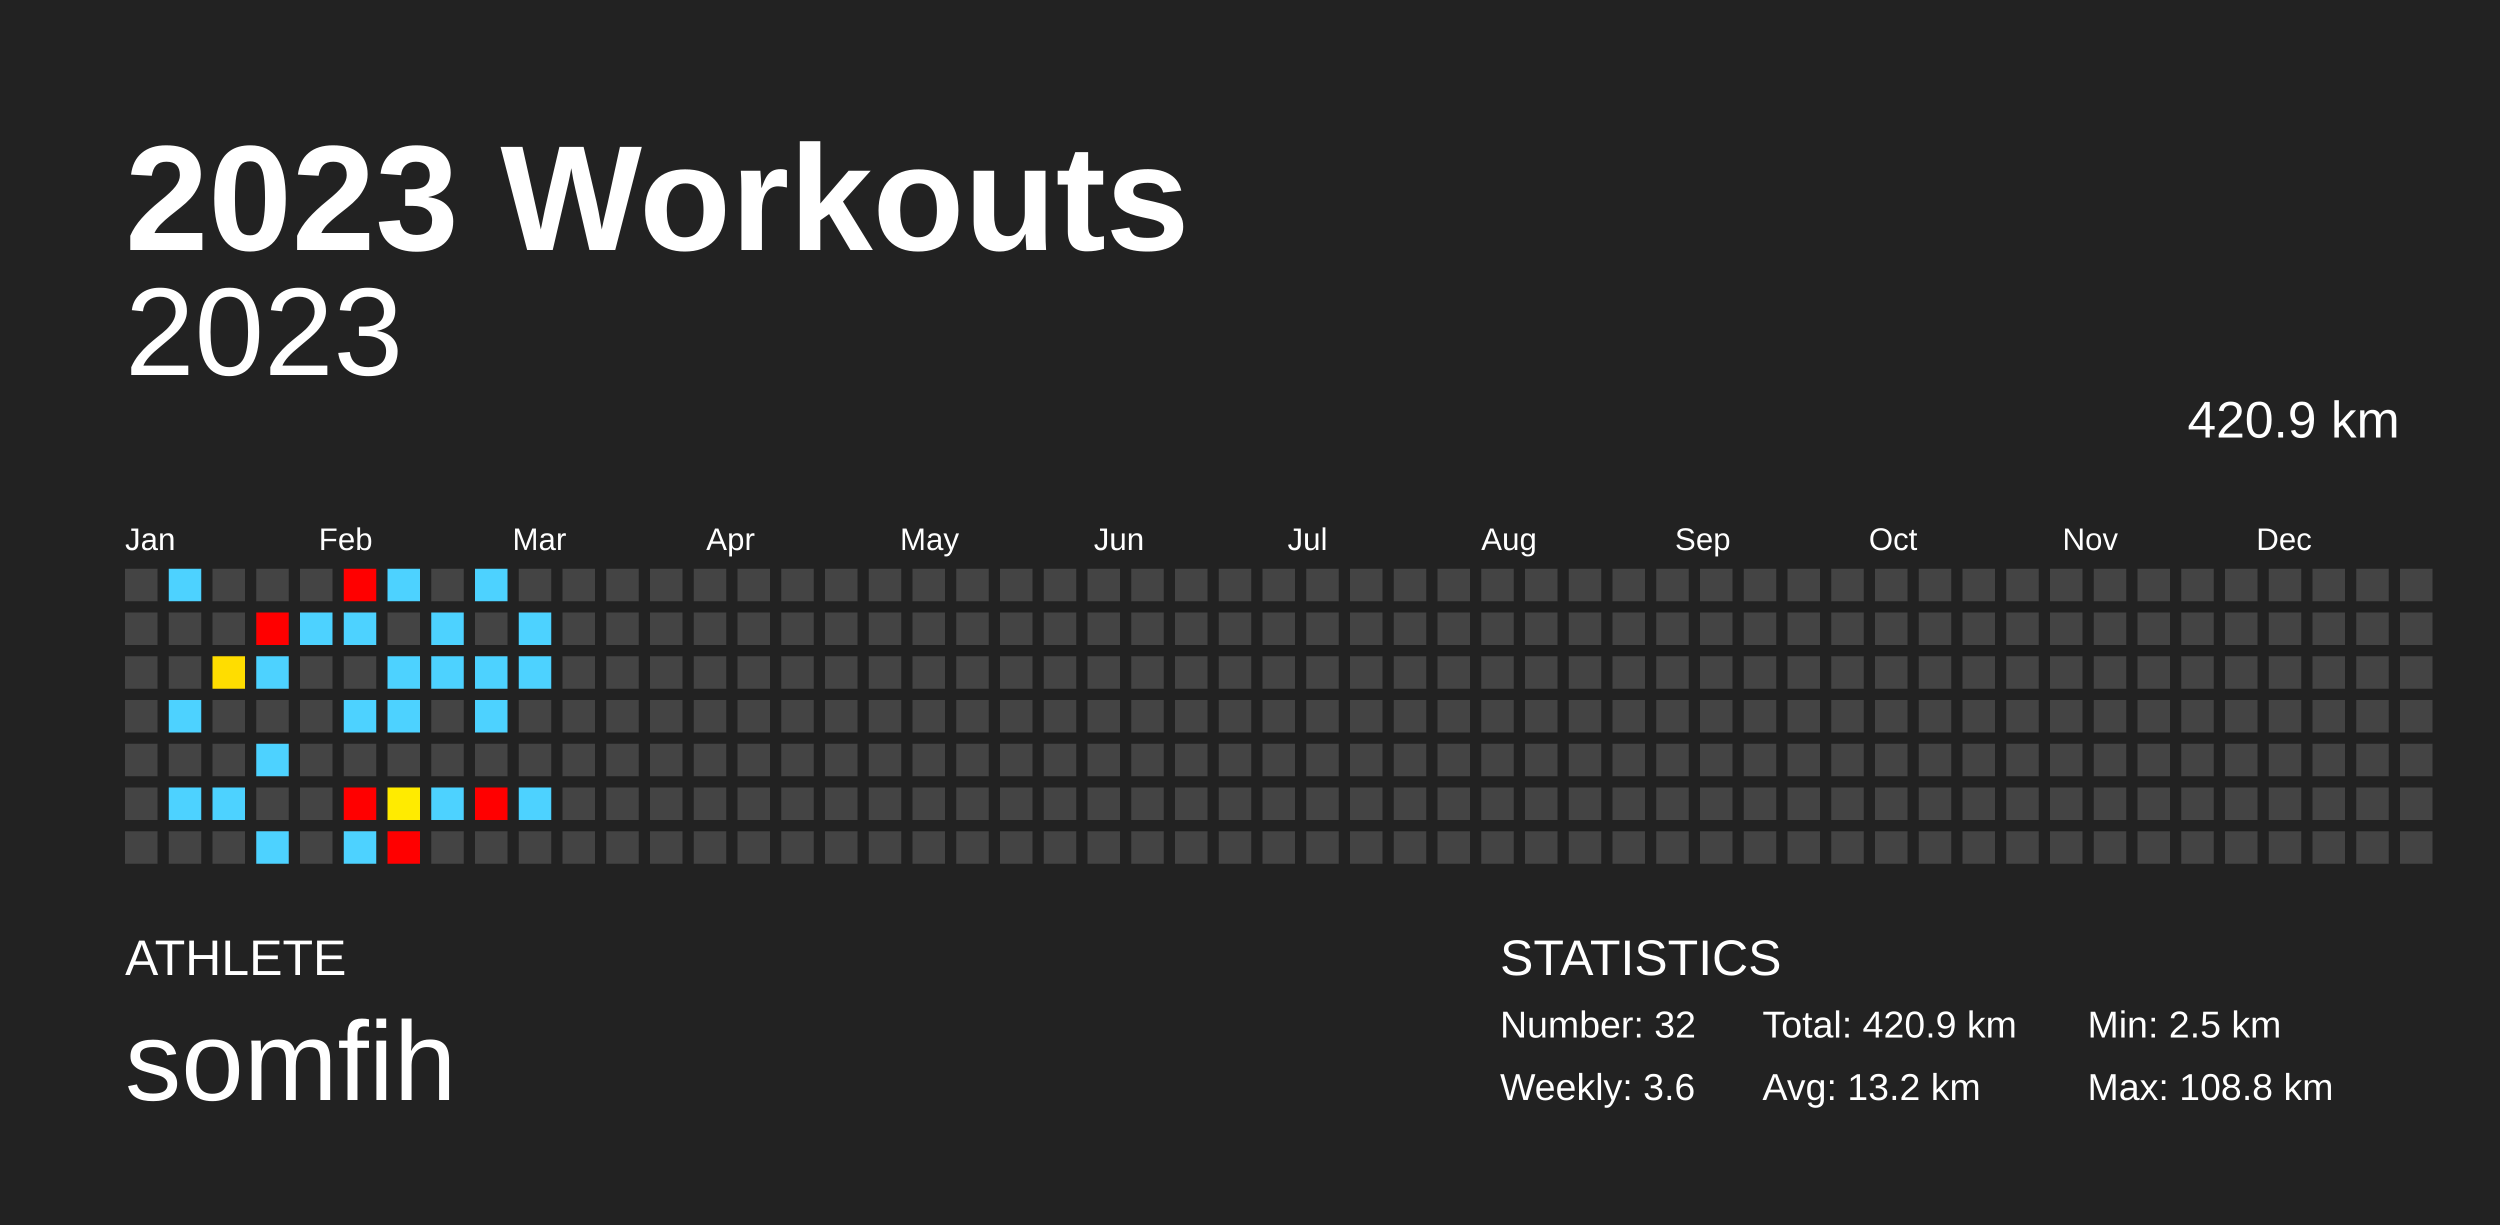
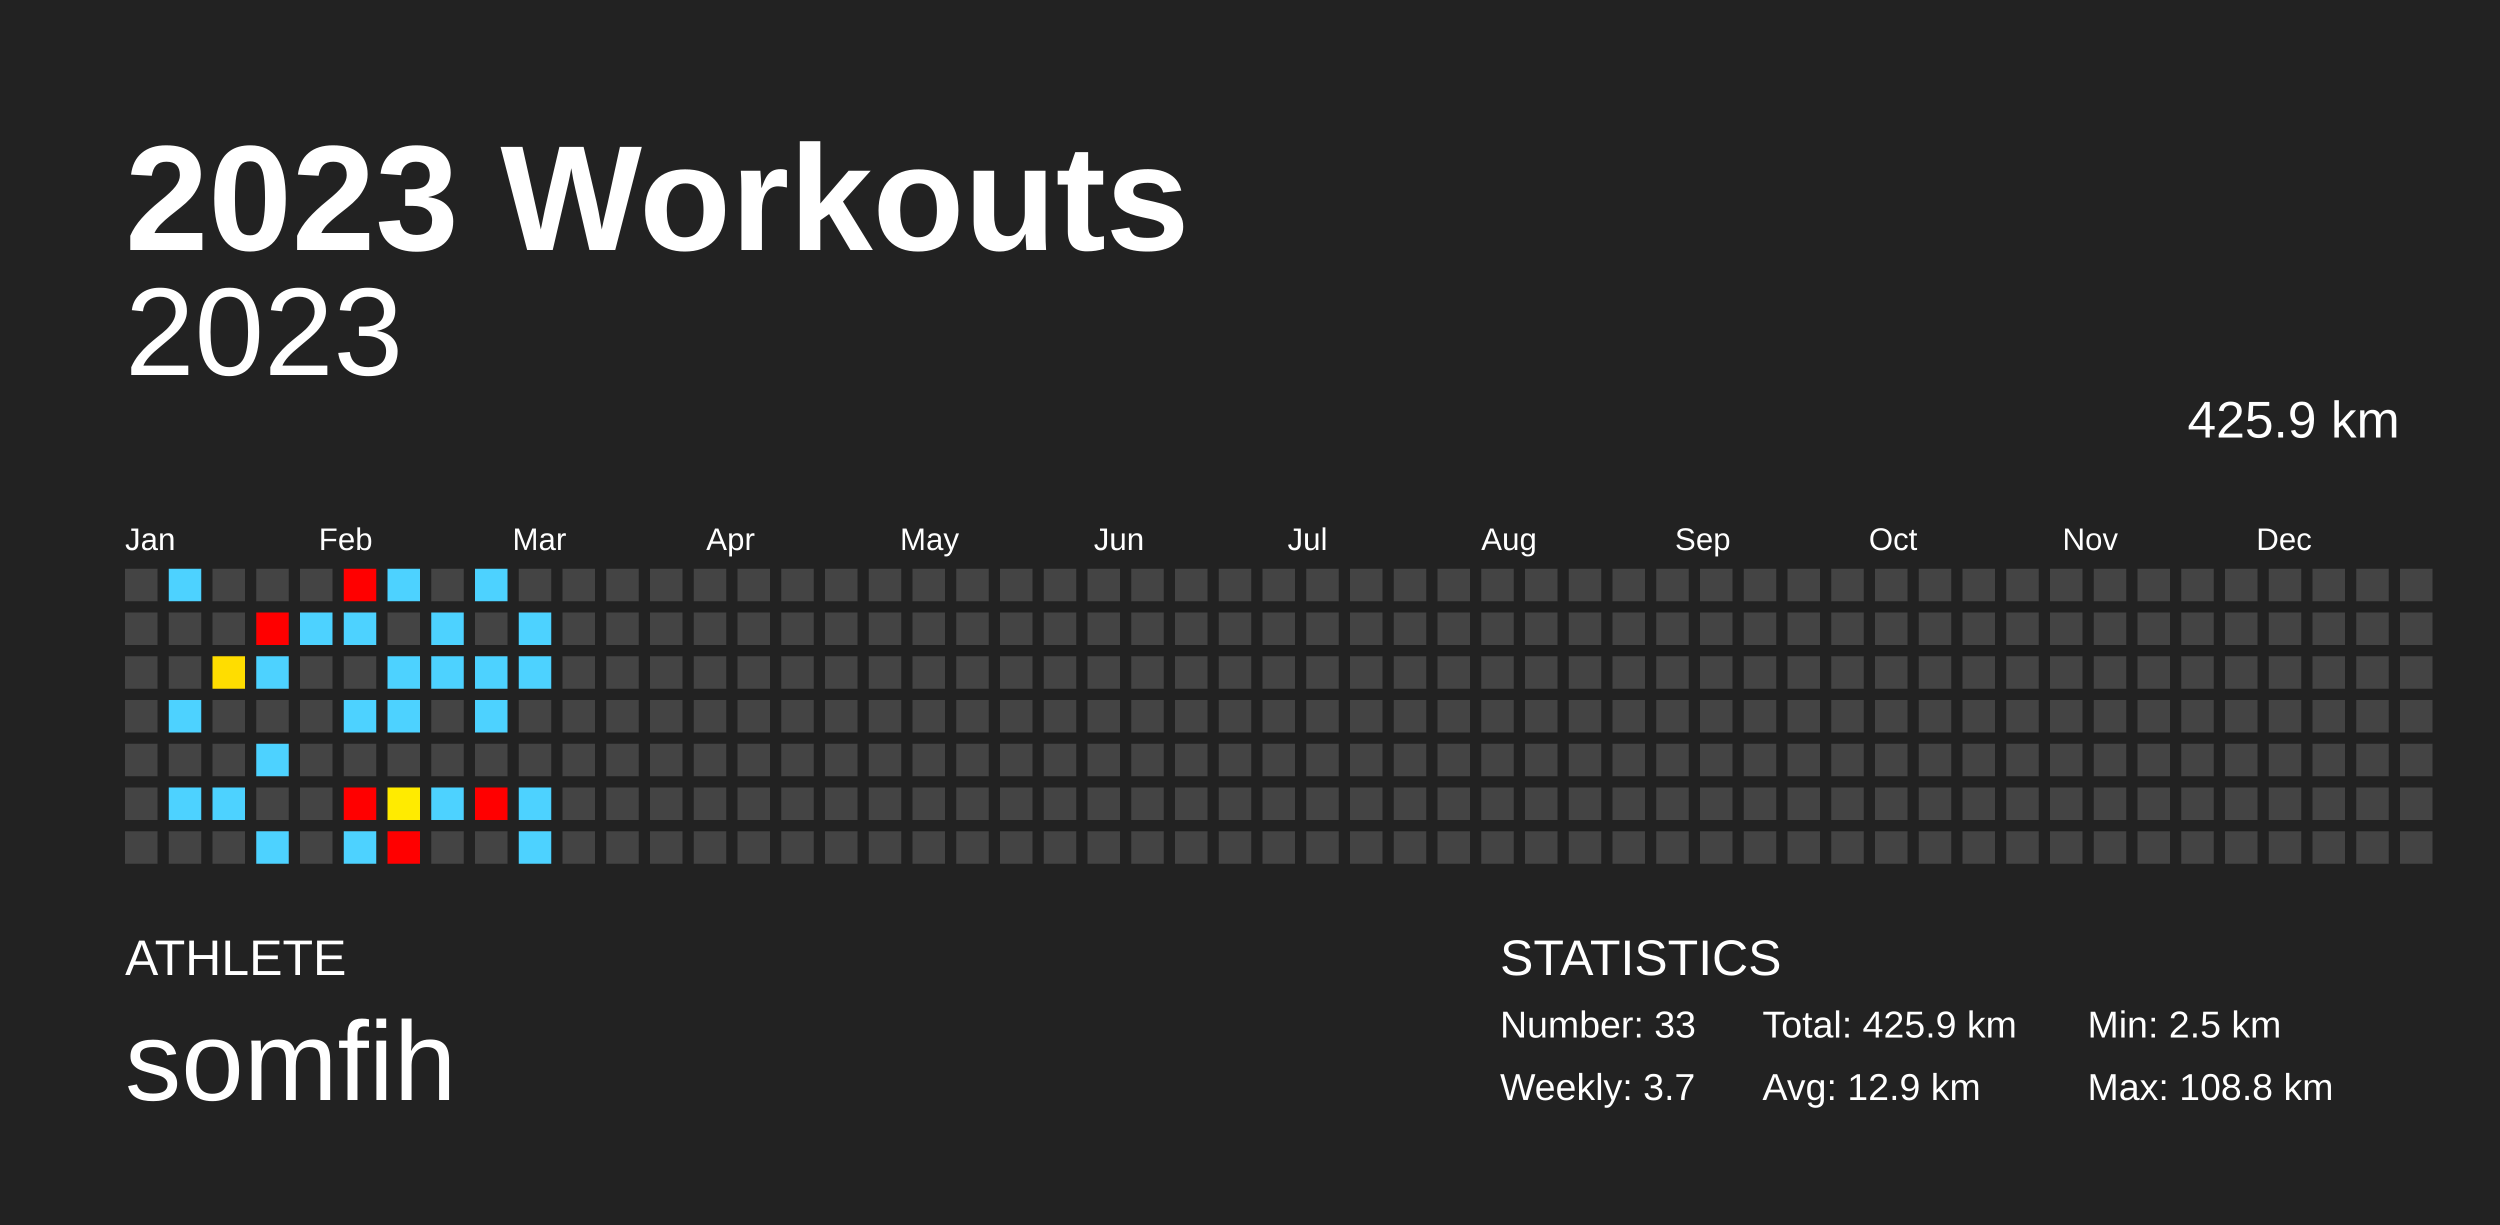
<svg xmlns="http://www.w3.org/2000/svg" baseProfile="full" height="98mm" version="1.1" viewBox="0,0,200,98" width="200mm">
  <defs />
  <rect fill="#222222" height="98" width="200" x="0" y="0" />
  <text fill="#FFFFFF" style="font-size:12px; font-family:Arial; font-weight:bold;" x="10" y="20">2023 Workouts</text>
  <text fill="#FFFFFF" style="font-size:4px; font-family:Arial" x="10" y="78">ATHLETE</text>
  <text fill="#FFFFFF" style="font-size:9px; font-family:Arial" x="10" y="88">somfih</text>
  <text fill="#FFFFFF" style="font-size:4px; font-family:Arial" x="120" y="78">STATISTICS</text>
-   <text fill="#FFFFFF" style="font-size:3px; font-family:Arial" x="120" y="83">Number: 32</text>
-   <text fill="#FFFFFF" style="font-size:3px; font-family:Arial" x="120" y="88">Weekly: 3.6</text>
-   <text fill="#FFFFFF" style="font-size:3px; font-family:Arial" x="141" y="83">Total: 420.9 km</text>
-   <text fill="#FFFFFF" style="font-size:3px; font-family:Arial" x="141" y="88">Avg: 13.2 km</text>
+   <text fill="#FFFFFF" style="font-size:3px; font-family:Arial" x="120" y="83">Number: 33</text>
+   <text fill="#FFFFFF" style="font-size:3px; font-family:Arial" x="120" y="88">Weekly: 3.7</text>
+   <text fill="#FFFFFF" style="font-size:3px; font-family:Arial" x="141" y="83">Total: 425.9 km</text>
+   <text fill="#FFFFFF" style="font-size:3px; font-family:Arial" x="141" y="88">Avg: 12.9 km</text>
  <text fill="#FFFFFF" style="font-size:3px; font-family:Arial" x="167" y="83">Min: 2.5 km</text>
  <text fill="#FFFFFF" style="font-size:3px; font-family:Arial" x="167" y="88">Max: 108.8 km</text>
  <text alignment-baseline="hanging" fill="#FFFFFF" style="font-size:10.0px; font-family:Arial;" x="10" y="30">2023</text>
-   <text alignment-baseline="hanging" fill="#FFFFFF" style="font-size:4.125px; font-family:Arial;" x="175" y="35">420.9 km</text>
+   <text alignment-baseline="hanging" fill="#FFFFFF" style="font-size:4.125px; font-family:Arial;" x="175" y="35">425.9 km</text>
  <text fill="#FFFFFF" style="font-size:2.5px; font-family:Arial" x="10.0" y="44">Jan</text>
  <text fill="#FFFFFF" style="font-size:2.5px; font-family:Arial" x="25.5" y="44">Feb</text>
  <text fill="#FFFFFF" style="font-size:2.5px; font-family:Arial" x="41.0" y="44">Mar</text>
  <text fill="#FFFFFF" style="font-size:2.5px; font-family:Arial" x="56.5" y="44">Apr</text>
  <text fill="#FFFFFF" style="font-size:2.5px; font-family:Arial" x="72.0" y="44">May</text>
  <text fill="#FFFFFF" style="font-size:2.5px; font-family:Arial" x="87.5" y="44">Jun</text>
  <text fill="#FFFFFF" style="font-size:2.5px; font-family:Arial" x="103.0" y="44">Jul</text>
  <text fill="#FFFFFF" style="font-size:2.5px; font-family:Arial" x="118.5" y="44">Aug</text>
  <text fill="#FFFFFF" style="font-size:2.5px; font-family:Arial" x="134.0" y="44">Sep</text>
  <text fill="#FFFFFF" style="font-size:2.5px; font-family:Arial" x="149.5" y="44">Oct</text>
  <text fill="#FFFFFF" style="font-size:2.5px; font-family:Arial" x="165.0" y="44">Nov</text>
  <text fill="#FFFFFF" style="font-size:2.5px; font-family:Arial" x="180.5" y="44">Dec</text>
  <rect fill="#444444" height="2.6" width="2.6" x="10.0" y="45.5" />
  <rect fill="#444444" height="2.6" width="2.6" x="10.0" y="49.0" />
  <rect fill="#444444" height="2.6" width="2.6" x="10.0" y="52.5" />
  <rect fill="#444444" height="2.6" width="2.6" x="10.0" y="56.0" />
  <rect fill="#444444" height="2.6" width="2.6" x="10.0" y="59.5" />
  <rect fill="#444444" height="2.6" width="2.6" x="10.0" y="63.0" />
  <rect fill="#444444" height="2.6" width="2.6" x="10.0" y="66.5" />
  <rect fill="#4dd2ff" height="2.6" width="2.6" x="13.5" y="45.5" />
  <rect fill="#444444" height="2.6" width="2.6" x="13.5" y="49.0" />
  <rect fill="#444444" height="2.6" width="2.6" x="13.5" y="52.5" />
  <rect fill="#4dd2ff" height="2.6" width="2.6" x="13.5" y="56.0" />
  <rect fill="#444444" height="2.6" width="2.6" x="13.5" y="59.5" />
  <rect fill="#4dd2ff" height="2.6" width="2.6" x="13.5" y="63.0" />
  <rect fill="#444444" height="2.6" width="2.6" x="13.5" y="66.5" />
  <rect fill="#444444" height="2.6" width="2.6" x="17.0" y="45.5" />
  <rect fill="#444444" height="2.6" width="2.6" x="17.0" y="49.0" />
  <rect fill="#ffdd00" height="2.6" width="2.6" x="17.0" y="52.5" />
  <rect fill="#444444" height="2.6" width="2.6" x="17.0" y="56.0" />
  <rect fill="#444444" height="2.6" width="2.6" x="17.0" y="59.5" />
  <rect fill="#4dd2ff" height="2.6" width="2.6" x="17.0" y="63.0" />
  <rect fill="#444444" height="2.6" width="2.6" x="17.0" y="66.5" />
  <rect fill="#444444" height="2.6" width="2.6" x="20.5" y="45.5" />
  <rect fill="red" height="2.6" width="2.6" x="20.5" y="49.0" />
  <rect fill="#4dd2ff" height="2.6" width="2.6" x="20.5" y="52.5" />
  <rect fill="#444444" height="2.6" width="2.6" x="20.5" y="56.0" />
  <rect fill="#4dd2ff" height="2.6" width="2.6" x="20.5" y="59.5" />
  <rect fill="#444444" height="2.6" width="2.6" x="20.5" y="63.0" />
  <rect fill="#4dd2ff" height="2.6" width="2.6" x="20.5" y="66.5" />
  <rect fill="#444444" height="2.6" width="2.6" x="24.0" y="45.5" />
  <rect fill="#4dd2ff" height="2.6" width="2.6" x="24.0" y="49.0" />
  <rect fill="#444444" height="2.6" width="2.6" x="24.0" y="52.5" />
  <rect fill="#444444" height="2.6" width="2.6" x="24.0" y="56.0" />
  <rect fill="#444444" height="2.6" width="2.6" x="24.0" y="59.5" />
  <rect fill="#444444" height="2.6" width="2.6" x="24.0" y="63.0" />
  <rect fill="#444444" height="2.6" width="2.6" x="24.0" y="66.5" />
  <rect fill="red" height="2.6" width="2.6" x="27.5" y="45.5" />
  <rect fill="#4dd2ff" height="2.6" width="2.6" x="27.5" y="49.0" />
  <rect fill="#444444" height="2.6" width="2.6" x="27.5" y="52.5" />
  <rect fill="#4dd2ff" height="2.6" width="2.6" x="27.5" y="56.0" />
  <rect fill="#444444" height="2.6" width="2.6" x="27.5" y="59.5" />
  <rect fill="red" height="2.6" width="2.6" x="27.5" y="63.0" />
  <rect fill="#4dd2ff" height="2.6" width="2.6" x="27.5" y="66.5" />
  <rect fill="#4dd2ff" height="2.6" width="2.6" x="31.0" y="45.5" />
  <rect fill="#444444" height="2.6" width="2.6" x="31.0" y="49.0" />
  <rect fill="#4dd2ff" height="2.6" width="2.6" x="31.0" y="52.5" />
  <rect fill="#4dd2ff" height="2.6" width="2.6" x="31.0" y="56.0" />
  <rect fill="#444444" height="2.6" width="2.6" x="31.0" y="59.5" />
  <rect fill="#ffeb00" height="2.6" width="2.6" x="31.0" y="63.0" />
  <rect fill="red" height="2.6" width="2.6" x="31.0" y="66.5" />
  <rect fill="#444444" height="2.6" width="2.6" x="34.5" y="45.5" />
  <rect fill="#4dd2ff" height="2.6" width="2.6" x="34.5" y="49.0" />
  <rect fill="#4dd2ff" height="2.6" width="2.6" x="34.5" y="52.5" />
  <rect fill="#444444" height="2.6" width="2.6" x="34.5" y="56.0" />
  <rect fill="#444444" height="2.6" width="2.6" x="34.5" y="59.5" />
  <rect fill="#4dd2ff" height="2.6" width="2.6" x="34.5" y="63.0" />
  <rect fill="#444444" height="2.6" width="2.6" x="34.5" y="66.5" />
  <rect fill="#4dd2ff" height="2.6" width="2.6" x="38.0" y="45.5" />
  <rect fill="#444444" height="2.6" width="2.6" x="38.0" y="49.0" />
  <rect fill="#4dd2ff" height="2.6" width="2.6" x="38.0" y="52.5" />
  <rect fill="#4dd2ff" height="2.6" width="2.6" x="38.0" y="56.0" />
  <rect fill="#444444" height="2.6" width="2.6" x="38.0" y="59.5" />
  <rect fill="red" height="2.6" width="2.6" x="38.0" y="63.0" />
  <rect fill="#444444" height="2.6" width="2.6" x="38.0" y="66.5" />
  <rect fill="#444444" height="2.6" width="2.6" x="41.5" y="45.5" />
  <rect fill="#4dd2ff" height="2.6" width="2.6" x="41.5" y="49.0" />
  <rect fill="#4dd2ff" height="2.6" width="2.6" x="41.5" y="52.5" />
  <rect fill="#444444" height="2.6" width="2.6" x="41.5" y="56.0" />
  <rect fill="#444444" height="2.6" width="2.6" x="41.5" y="59.5" />
  <rect fill="#4dd2ff" height="2.6" width="2.6" x="41.5" y="63.0" />
-   <rect fill="#444444" height="2.6" width="2.6" x="41.5" y="66.5" />
+   <rect fill="#4dd2ff" height="2.6" width="2.6" x="41.5" y="66.5" />
  <rect fill="#444444" height="2.6" width="2.6" x="45.0" y="45.5" />
  <rect fill="#444444" height="2.6" width="2.6" x="45.0" y="49.0" />
  <rect fill="#444444" height="2.6" width="2.6" x="45.0" y="52.5" />
  <rect fill="#444444" height="2.6" width="2.6" x="45.0" y="56.0" />
  <rect fill="#444444" height="2.6" width="2.6" x="45.0" y="59.5" />
  <rect fill="#444444" height="2.6" width="2.6" x="45.0" y="63.0" />
  <rect fill="#444444" height="2.6" width="2.6" x="45.0" y="66.5" />
  <rect fill="#444444" height="2.6" width="2.6" x="48.5" y="45.5" />
  <rect fill="#444444" height="2.6" width="2.6" x="48.5" y="49.0" />
  <rect fill="#444444" height="2.6" width="2.6" x="48.5" y="52.5" />
  <rect fill="#444444" height="2.6" width="2.6" x="48.5" y="56.0" />
  <rect fill="#444444" height="2.6" width="2.6" x="48.5" y="59.5" />
  <rect fill="#444444" height="2.6" width="2.6" x="48.5" y="63.0" />
  <rect fill="#444444" height="2.6" width="2.6" x="48.5" y="66.5" />
  <rect fill="#444444" height="2.6" width="2.6" x="52.0" y="45.5" />
  <rect fill="#444444" height="2.6" width="2.6" x="52.0" y="49.0" />
  <rect fill="#444444" height="2.6" width="2.6" x="52.0" y="52.5" />
  <rect fill="#444444" height="2.6" width="2.6" x="52.0" y="56.0" />
  <rect fill="#444444" height="2.6" width="2.6" x="52.0" y="59.5" />
  <rect fill="#444444" height="2.6" width="2.6" x="52.0" y="63.0" />
  <rect fill="#444444" height="2.6" width="2.6" x="52.0" y="66.5" />
  <rect fill="#444444" height="2.6" width="2.6" x="55.5" y="45.5" />
  <rect fill="#444444" height="2.6" width="2.6" x="55.5" y="49.0" />
  <rect fill="#444444" height="2.6" width="2.6" x="55.5" y="52.5" />
  <rect fill="#444444" height="2.6" width="2.6" x="55.5" y="56.0" />
  <rect fill="#444444" height="2.6" width="2.6" x="55.5" y="59.5" />
  <rect fill="#444444" height="2.6" width="2.6" x="55.5" y="63.0" />
  <rect fill="#444444" height="2.6" width="2.6" x="55.5" y="66.5" />
  <rect fill="#444444" height="2.6" width="2.6" x="59.0" y="45.5" />
  <rect fill="#444444" height="2.6" width="2.6" x="59.0" y="49.0" />
  <rect fill="#444444" height="2.6" width="2.6" x="59.0" y="52.5" />
  <rect fill="#444444" height="2.6" width="2.6" x="59.0" y="56.0" />
  <rect fill="#444444" height="2.6" width="2.6" x="59.0" y="59.5" />
  <rect fill="#444444" height="2.6" width="2.6" x="59.0" y="63.0" />
  <rect fill="#444444" height="2.6" width="2.6" x="59.0" y="66.5" />
  <rect fill="#444444" height="2.6" width="2.6" x="62.5" y="45.5" />
  <rect fill="#444444" height="2.6" width="2.6" x="62.5" y="49.0" />
  <rect fill="#444444" height="2.6" width="2.6" x="62.5" y="52.5" />
  <rect fill="#444444" height="2.6" width="2.6" x="62.5" y="56.0" />
  <rect fill="#444444" height="2.6" width="2.6" x="62.5" y="59.5" />
  <rect fill="#444444" height="2.6" width="2.6" x="62.5" y="63.0" />
  <rect fill="#444444" height="2.6" width="2.6" x="62.5" y="66.5" />
  <rect fill="#444444" height="2.6" width="2.6" x="66.0" y="45.5" />
  <rect fill="#444444" height="2.6" width="2.6" x="66.0" y="49.0" />
  <rect fill="#444444" height="2.6" width="2.6" x="66.0" y="52.5" />
  <rect fill="#444444" height="2.6" width="2.6" x="66.0" y="56.0" />
  <rect fill="#444444" height="2.6" width="2.6" x="66.0" y="59.5" />
  <rect fill="#444444" height="2.6" width="2.6" x="66.0" y="63.0" />
  <rect fill="#444444" height="2.6" width="2.6" x="66.0" y="66.5" />
  <rect fill="#444444" height="2.6" width="2.6" x="69.5" y="45.5" />
  <rect fill="#444444" height="2.6" width="2.6" x="69.5" y="49.0" />
  <rect fill="#444444" height="2.6" width="2.6" x="69.5" y="52.5" />
  <rect fill="#444444" height="2.6" width="2.6" x="69.5" y="56.0" />
  <rect fill="#444444" height="2.6" width="2.6" x="69.5" y="59.5" />
  <rect fill="#444444" height="2.6" width="2.6" x="69.5" y="63.0" />
  <rect fill="#444444" height="2.6" width="2.6" x="69.5" y="66.5" />
  <rect fill="#444444" height="2.6" width="2.6" x="73.0" y="45.5" />
  <rect fill="#444444" height="2.6" width="2.6" x="73.0" y="49.0" />
  <rect fill="#444444" height="2.6" width="2.6" x="73.0" y="52.5" />
  <rect fill="#444444" height="2.6" width="2.6" x="73.0" y="56.0" />
  <rect fill="#444444" height="2.6" width="2.6" x="73.0" y="59.5" />
  <rect fill="#444444" height="2.6" width="2.6" x="73.0" y="63.0" />
  <rect fill="#444444" height="2.6" width="2.6" x="73.0" y="66.5" />
  <rect fill="#444444" height="2.6" width="2.6" x="76.5" y="45.5" />
  <rect fill="#444444" height="2.6" width="2.6" x="76.5" y="49.0" />
  <rect fill="#444444" height="2.6" width="2.6" x="76.5" y="52.5" />
  <rect fill="#444444" height="2.6" width="2.6" x="76.5" y="56.0" />
  <rect fill="#444444" height="2.6" width="2.6" x="76.5" y="59.5" />
  <rect fill="#444444" height="2.6" width="2.6" x="76.5" y="63.0" />
  <rect fill="#444444" height="2.6" width="2.6" x="76.5" y="66.5" />
  <rect fill="#444444" height="2.6" width="2.6" x="80.0" y="45.5" />
  <rect fill="#444444" height="2.6" width="2.6" x="80.0" y="49.0" />
  <rect fill="#444444" height="2.6" width="2.6" x="80.0" y="52.5" />
  <rect fill="#444444" height="2.6" width="2.6" x="80.0" y="56.0" />
  <rect fill="#444444" height="2.6" width="2.6" x="80.0" y="59.5" />
  <rect fill="#444444" height="2.6" width="2.6" x="80.0" y="63.0" />
  <rect fill="#444444" height="2.6" width="2.6" x="80.0" y="66.5" />
  <rect fill="#444444" height="2.6" width="2.6" x="83.5" y="45.5" />
  <rect fill="#444444" height="2.6" width="2.6" x="83.5" y="49.0" />
  <rect fill="#444444" height="2.6" width="2.6" x="83.5" y="52.5" />
  <rect fill="#444444" height="2.6" width="2.6" x="83.5" y="56.0" />
  <rect fill="#444444" height="2.6" width="2.6" x="83.5" y="59.5" />
  <rect fill="#444444" height="2.6" width="2.6" x="83.5" y="63.0" />
  <rect fill="#444444" height="2.6" width="2.6" x="83.5" y="66.5" />
  <rect fill="#444444" height="2.6" width="2.6" x="87.0" y="45.5" />
  <rect fill="#444444" height="2.6" width="2.6" x="87.0" y="49.0" />
  <rect fill="#444444" height="2.6" width="2.6" x="87.0" y="52.5" />
  <rect fill="#444444" height="2.6" width="2.6" x="87.0" y="56.0" />
  <rect fill="#444444" height="2.6" width="2.6" x="87.0" y="59.5" />
  <rect fill="#444444" height="2.6" width="2.6" x="87.0" y="63.0" />
  <rect fill="#444444" height="2.6" width="2.6" x="87.0" y="66.5" />
  <rect fill="#444444" height="2.6" width="2.6" x="90.5" y="45.5" />
  <rect fill="#444444" height="2.6" width="2.6" x="90.5" y="49.0" />
  <rect fill="#444444" height="2.6" width="2.6" x="90.5" y="52.5" />
  <rect fill="#444444" height="2.6" width="2.6" x="90.5" y="56.0" />
  <rect fill="#444444" height="2.6" width="2.6" x="90.5" y="59.5" />
  <rect fill="#444444" height="2.6" width="2.6" x="90.5" y="63.0" />
  <rect fill="#444444" height="2.6" width="2.6" x="90.5" y="66.5" />
  <rect fill="#444444" height="2.6" width="2.6" x="94.0" y="45.5" />
  <rect fill="#444444" height="2.6" width="2.6" x="94.0" y="49.0" />
  <rect fill="#444444" height="2.6" width="2.6" x="94.0" y="52.5" />
  <rect fill="#444444" height="2.6" width="2.6" x="94.0" y="56.0" />
  <rect fill="#444444" height="2.6" width="2.6" x="94.0" y="59.5" />
  <rect fill="#444444" height="2.6" width="2.6" x="94.0" y="63.0" />
  <rect fill="#444444" height="2.6" width="2.6" x="94.0" y="66.5" />
  <rect fill="#444444" height="2.6" width="2.6" x="97.5" y="45.5" />
  <rect fill="#444444" height="2.6" width="2.6" x="97.5" y="49.0" />
  <rect fill="#444444" height="2.6" width="2.6" x="97.5" y="52.5" />
  <rect fill="#444444" height="2.6" width="2.6" x="97.5" y="56.0" />
  <rect fill="#444444" height="2.6" width="2.6" x="97.5" y="59.5" />
  <rect fill="#444444" height="2.6" width="2.6" x="97.5" y="63.0" />
  <rect fill="#444444" height="2.6" width="2.6" x="97.5" y="66.5" />
  <rect fill="#444444" height="2.6" width="2.6" x="101.0" y="45.5" />
  <rect fill="#444444" height="2.6" width="2.6" x="101.0" y="49.0" />
  <rect fill="#444444" height="2.6" width="2.6" x="101.0" y="52.5" />
  <rect fill="#444444" height="2.6" width="2.6" x="101.0" y="56.0" />
  <rect fill="#444444" height="2.6" width="2.6" x="101.0" y="59.5" />
  <rect fill="#444444" height="2.6" width="2.6" x="101.0" y="63.0" />
  <rect fill="#444444" height="2.6" width="2.6" x="101.0" y="66.5" />
  <rect fill="#444444" height="2.6" width="2.6" x="104.5" y="45.5" />
  <rect fill="#444444" height="2.6" width="2.6" x="104.5" y="49.0" />
  <rect fill="#444444" height="2.6" width="2.6" x="104.5" y="52.5" />
  <rect fill="#444444" height="2.6" width="2.6" x="104.5" y="56.0" />
  <rect fill="#444444" height="2.6" width="2.6" x="104.5" y="59.5" />
  <rect fill="#444444" height="2.6" width="2.6" x="104.5" y="63.0" />
  <rect fill="#444444" height="2.6" width="2.6" x="104.5" y="66.5" />
  <rect fill="#444444" height="2.6" width="2.6" x="108.0" y="45.5" />
  <rect fill="#444444" height="2.6" width="2.6" x="108.0" y="49.0" />
  <rect fill="#444444" height="2.6" width="2.6" x="108.0" y="52.5" />
  <rect fill="#444444" height="2.6" width="2.6" x="108.0" y="56.0" />
  <rect fill="#444444" height="2.6" width="2.6" x="108.0" y="59.5" />
  <rect fill="#444444" height="2.6" width="2.6" x="108.0" y="63.0" />
  <rect fill="#444444" height="2.6" width="2.6" x="108.0" y="66.5" />
  <rect fill="#444444" height="2.6" width="2.6" x="111.5" y="45.5" />
  <rect fill="#444444" height="2.6" width="2.6" x="111.5" y="49.0" />
  <rect fill="#444444" height="2.6" width="2.6" x="111.5" y="52.5" />
  <rect fill="#444444" height="2.6" width="2.6" x="111.5" y="56.0" />
  <rect fill="#444444" height="2.6" width="2.6" x="111.5" y="59.5" />
  <rect fill="#444444" height="2.6" width="2.6" x="111.5" y="63.0" />
  <rect fill="#444444" height="2.6" width="2.6" x="111.5" y="66.5" />
  <rect fill="#444444" height="2.6" width="2.6" x="115.0" y="45.5" />
  <rect fill="#444444" height="2.6" width="2.6" x="115.0" y="49.0" />
  <rect fill="#444444" height="2.6" width="2.6" x="115.0" y="52.5" />
  <rect fill="#444444" height="2.6" width="2.6" x="115.0" y="56.0" />
  <rect fill="#444444" height="2.6" width="2.6" x="115.0" y="59.5" />
  <rect fill="#444444" height="2.6" width="2.6" x="115.0" y="63.0" />
  <rect fill="#444444" height="2.6" width="2.6" x="115.0" y="66.5" />
  <rect fill="#444444" height="2.6" width="2.6" x="118.5" y="45.5" />
  <rect fill="#444444" height="2.6" width="2.6" x="118.5" y="49.0" />
  <rect fill="#444444" height="2.6" width="2.6" x="118.5" y="52.5" />
  <rect fill="#444444" height="2.6" width="2.6" x="118.5" y="56.0" />
  <rect fill="#444444" height="2.6" width="2.6" x="118.5" y="59.5" />
  <rect fill="#444444" height="2.6" width="2.6" x="118.5" y="63.0" />
  <rect fill="#444444" height="2.6" width="2.6" x="118.5" y="66.5" />
  <rect fill="#444444" height="2.6" width="2.6" x="122.0" y="45.5" />
  <rect fill="#444444" height="2.6" width="2.6" x="122.0" y="49.0" />
  <rect fill="#444444" height="2.6" width="2.6" x="122.0" y="52.5" />
  <rect fill="#444444" height="2.6" width="2.6" x="122.0" y="56.0" />
  <rect fill="#444444" height="2.6" width="2.6" x="122.0" y="59.5" />
  <rect fill="#444444" height="2.6" width="2.6" x="122.0" y="63.0" />
  <rect fill="#444444" height="2.6" width="2.6" x="122.0" y="66.5" />
  <rect fill="#444444" height="2.6" width="2.6" x="125.5" y="45.5" />
  <rect fill="#444444" height="2.6" width="2.6" x="125.5" y="49.0" />
  <rect fill="#444444" height="2.6" width="2.6" x="125.5" y="52.5" />
  <rect fill="#444444" height="2.6" width="2.6" x="125.5" y="56.0" />
  <rect fill="#444444" height="2.6" width="2.6" x="125.5" y="59.5" />
  <rect fill="#444444" height="2.6" width="2.6" x="125.5" y="63.0" />
  <rect fill="#444444" height="2.6" width="2.6" x="125.5" y="66.5" />
  <rect fill="#444444" height="2.6" width="2.6" x="129.0" y="45.5" />
  <rect fill="#444444" height="2.6" width="2.6" x="129.0" y="49.0" />
  <rect fill="#444444" height="2.6" width="2.6" x="129.0" y="52.5" />
  <rect fill="#444444" height="2.6" width="2.6" x="129.0" y="56.0" />
  <rect fill="#444444" height="2.6" width="2.6" x="129.0" y="59.5" />
  <rect fill="#444444" height="2.6" width="2.6" x="129.0" y="63.0" />
  <rect fill="#444444" height="2.6" width="2.6" x="129.0" y="66.5" />
  <rect fill="#444444" height="2.6" width="2.6" x="132.5" y="45.5" />
  <rect fill="#444444" height="2.6" width="2.6" x="132.5" y="49.0" />
  <rect fill="#444444" height="2.6" width="2.6" x="132.5" y="52.5" />
  <rect fill="#444444" height="2.6" width="2.6" x="132.5" y="56.0" />
  <rect fill="#444444" height="2.6" width="2.6" x="132.5" y="59.5" />
  <rect fill="#444444" height="2.6" width="2.6" x="132.5" y="63.0" />
  <rect fill="#444444" height="2.6" width="2.6" x="132.5" y="66.5" />
  <rect fill="#444444" height="2.6" width="2.6" x="136.0" y="45.5" />
  <rect fill="#444444" height="2.6" width="2.6" x="136.0" y="49.0" />
  <rect fill="#444444" height="2.6" width="2.6" x="136.0" y="52.5" />
  <rect fill="#444444" height="2.6" width="2.6" x="136.0" y="56.0" />
  <rect fill="#444444" height="2.6" width="2.6" x="136.0" y="59.5" />
  <rect fill="#444444" height="2.6" width="2.6" x="136.0" y="63.0" />
  <rect fill="#444444" height="2.6" width="2.6" x="136.0" y="66.5" />
  <rect fill="#444444" height="2.6" width="2.6" x="139.5" y="45.5" />
  <rect fill="#444444" height="2.6" width="2.6" x="139.5" y="49.0" />
  <rect fill="#444444" height="2.6" width="2.6" x="139.5" y="52.5" />
  <rect fill="#444444" height="2.6" width="2.6" x="139.5" y="56.0" />
  <rect fill="#444444" height="2.6" width="2.6" x="139.5" y="59.5" />
  <rect fill="#444444" height="2.6" width="2.6" x="139.5" y="63.0" />
  <rect fill="#444444" height="2.6" width="2.6" x="139.5" y="66.5" />
  <rect fill="#444444" height="2.6" width="2.6" x="143.0" y="45.5" />
  <rect fill="#444444" height="2.6" width="2.6" x="143.0" y="49.0" />
  <rect fill="#444444" height="2.6" width="2.6" x="143.0" y="52.5" />
  <rect fill="#444444" height="2.6" width="2.6" x="143.0" y="56.0" />
  <rect fill="#444444" height="2.6" width="2.6" x="143.0" y="59.5" />
  <rect fill="#444444" height="2.6" width="2.6" x="143.0" y="63.0" />
  <rect fill="#444444" height="2.6" width="2.6" x="143.0" y="66.5" />
  <rect fill="#444444" height="2.6" width="2.6" x="146.5" y="45.5" />
  <rect fill="#444444" height="2.6" width="2.6" x="146.5" y="49.0" />
  <rect fill="#444444" height="2.6" width="2.6" x="146.5" y="52.5" />
  <rect fill="#444444" height="2.6" width="2.6" x="146.5" y="56.0" />
  <rect fill="#444444" height="2.6" width="2.6" x="146.5" y="59.5" />
  <rect fill="#444444" height="2.6" width="2.6" x="146.5" y="63.0" />
  <rect fill="#444444" height="2.6" width="2.6" x="146.5" y="66.5" />
  <rect fill="#444444" height="2.6" width="2.6" x="150.0" y="45.5" />
  <rect fill="#444444" height="2.6" width="2.6" x="150.0" y="49.0" />
  <rect fill="#444444" height="2.6" width="2.6" x="150.0" y="52.5" />
  <rect fill="#444444" height="2.6" width="2.6" x="150.0" y="56.0" />
  <rect fill="#444444" height="2.6" width="2.6" x="150.0" y="59.5" />
  <rect fill="#444444" height="2.6" width="2.6" x="150.0" y="63.0" />
  <rect fill="#444444" height="2.6" width="2.6" x="150.0" y="66.5" />
  <rect fill="#444444" height="2.6" width="2.6" x="153.5" y="45.5" />
  <rect fill="#444444" height="2.6" width="2.6" x="153.5" y="49.0" />
  <rect fill="#444444" height="2.6" width="2.6" x="153.5" y="52.5" />
  <rect fill="#444444" height="2.6" width="2.6" x="153.5" y="56.0" />
  <rect fill="#444444" height="2.6" width="2.6" x="153.5" y="59.5" />
  <rect fill="#444444" height="2.6" width="2.6" x="153.5" y="63.0" />
  <rect fill="#444444" height="2.6" width="2.6" x="153.5" y="66.5" />
  <rect fill="#444444" height="2.6" width="2.6" x="157.0" y="45.5" />
  <rect fill="#444444" height="2.6" width="2.6" x="157.0" y="49.0" />
  <rect fill="#444444" height="2.6" width="2.6" x="157.0" y="52.5" />
  <rect fill="#444444" height="2.6" width="2.6" x="157.0" y="56.0" />
  <rect fill="#444444" height="2.6" width="2.6" x="157.0" y="59.5" />
  <rect fill="#444444" height="2.6" width="2.6" x="157.0" y="63.0" />
  <rect fill="#444444" height="2.6" width="2.6" x="157.0" y="66.5" />
  <rect fill="#444444" height="2.6" width="2.6" x="160.5" y="45.5" />
  <rect fill="#444444" height="2.6" width="2.6" x="160.5" y="49.0" />
  <rect fill="#444444" height="2.6" width="2.6" x="160.5" y="52.5" />
  <rect fill="#444444" height="2.6" width="2.6" x="160.5" y="56.0" />
  <rect fill="#444444" height="2.6" width="2.6" x="160.5" y="59.5" />
  <rect fill="#444444" height="2.6" width="2.6" x="160.5" y="63.0" />
  <rect fill="#444444" height="2.6" width="2.6" x="160.5" y="66.5" />
  <rect fill="#444444" height="2.6" width="2.6" x="164.0" y="45.5" />
  <rect fill="#444444" height="2.6" width="2.6" x="164.0" y="49.0" />
  <rect fill="#444444" height="2.6" width="2.6" x="164.0" y="52.5" />
  <rect fill="#444444" height="2.6" width="2.6" x="164.0" y="56.0" />
  <rect fill="#444444" height="2.6" width="2.6" x="164.0" y="59.5" />
  <rect fill="#444444" height="2.6" width="2.6" x="164.0" y="63.0" />
  <rect fill="#444444" height="2.6" width="2.6" x="164.0" y="66.5" />
  <rect fill="#444444" height="2.6" width="2.6" x="167.5" y="45.5" />
  <rect fill="#444444" height="2.6" width="2.6" x="167.5" y="49.0" />
  <rect fill="#444444" height="2.6" width="2.6" x="167.5" y="52.5" />
  <rect fill="#444444" height="2.6" width="2.6" x="167.5" y="56.0" />
  <rect fill="#444444" height="2.6" width="2.6" x="167.5" y="59.5" />
  <rect fill="#444444" height="2.6" width="2.6" x="167.5" y="63.0" />
  <rect fill="#444444" height="2.6" width="2.6" x="167.5" y="66.5" />
  <rect fill="#444444" height="2.6" width="2.6" x="171.0" y="45.5" />
  <rect fill="#444444" height="2.6" width="2.6" x="171.0" y="49.0" />
  <rect fill="#444444" height="2.6" width="2.6" x="171.0" y="52.5" />
  <rect fill="#444444" height="2.6" width="2.6" x="171.0" y="56.0" />
  <rect fill="#444444" height="2.6" width="2.6" x="171.0" y="59.5" />
  <rect fill="#444444" height="2.6" width="2.6" x="171.0" y="63.0" />
  <rect fill="#444444" height="2.6" width="2.6" x="171.0" y="66.5" />
  <rect fill="#444444" height="2.6" width="2.6" x="174.5" y="45.5" />
  <rect fill="#444444" height="2.6" width="2.6" x="174.5" y="49.0" />
  <rect fill="#444444" height="2.6" width="2.6" x="174.5" y="52.5" />
  <rect fill="#444444" height="2.6" width="2.6" x="174.5" y="56.0" />
  <rect fill="#444444" height="2.6" width="2.6" x="174.5" y="59.5" />
  <rect fill="#444444" height="2.6" width="2.6" x="174.5" y="63.0" />
  <rect fill="#444444" height="2.6" width="2.6" x="174.5" y="66.5" />
  <rect fill="#444444" height="2.6" width="2.6" x="178.0" y="45.5" />
  <rect fill="#444444" height="2.6" width="2.6" x="178.0" y="49.0" />
  <rect fill="#444444" height="2.6" width="2.6" x="178.0" y="52.5" />
  <rect fill="#444444" height="2.6" width="2.6" x="178.0" y="56.0" />
  <rect fill="#444444" height="2.6" width="2.6" x="178.0" y="59.5" />
  <rect fill="#444444" height="2.6" width="2.6" x="178.0" y="63.0" />
  <rect fill="#444444" height="2.6" width="2.6" x="178.0" y="66.5" />
  <rect fill="#444444" height="2.6" width="2.6" x="181.5" y="45.5" />
  <rect fill="#444444" height="2.6" width="2.6" x="181.5" y="49.0" />
  <rect fill="#444444" height="2.6" width="2.6" x="181.5" y="52.5" />
  <rect fill="#444444" height="2.6" width="2.6" x="181.5" y="56.0" />
  <rect fill="#444444" height="2.6" width="2.6" x="181.5" y="59.5" />
  <rect fill="#444444" height="2.6" width="2.6" x="181.5" y="63.0" />
  <rect fill="#444444" height="2.6" width="2.6" x="181.5" y="66.5" />
  <rect fill="#444444" height="2.6" width="2.6" x="185.0" y="45.5" />
  <rect fill="#444444" height="2.6" width="2.6" x="185.0" y="49.0" />
  <rect fill="#444444" height="2.6" width="2.6" x="185.0" y="52.5" />
  <rect fill="#444444" height="2.6" width="2.6" x="185.0" y="56.0" />
  <rect fill="#444444" height="2.6" width="2.6" x="185.0" y="59.5" />
  <rect fill="#444444" height="2.6" width="2.6" x="185.0" y="63.0" />
  <rect fill="#444444" height="2.6" width="2.6" x="185.0" y="66.5" />
  <rect fill="#444444" height="2.6" width="2.6" x="188.5" y="45.5" />
  <rect fill="#444444" height="2.6" width="2.6" x="188.5" y="49.0" />
  <rect fill="#444444" height="2.6" width="2.6" x="188.5" y="52.5" />
  <rect fill="#444444" height="2.6" width="2.6" x="188.5" y="56.0" />
  <rect fill="#444444" height="2.6" width="2.6" x="188.5" y="59.5" />
  <rect fill="#444444" height="2.6" width="2.6" x="188.5" y="63.0" />
  <rect fill="#444444" height="2.6" width="2.6" x="188.5" y="66.5" />
  <rect fill="#444444" height="2.6" width="2.6" x="192.0" y="45.5" />
  <rect fill="#444444" height="2.6" width="2.6" x="192.0" y="49.0" />
  <rect fill="#444444" height="2.6" width="2.6" x="192.0" y="52.5" />
  <rect fill="#444444" height="2.6" width="2.6" x="192.0" y="56.0" />
  <rect fill="#444444" height="2.6" width="2.6" x="192.0" y="59.5" />
  <rect fill="#444444" height="2.6" width="2.6" x="192.0" y="63.0" />
  <rect fill="#444444" height="2.6" width="2.6" x="192.0" y="66.5" />
</svg>
